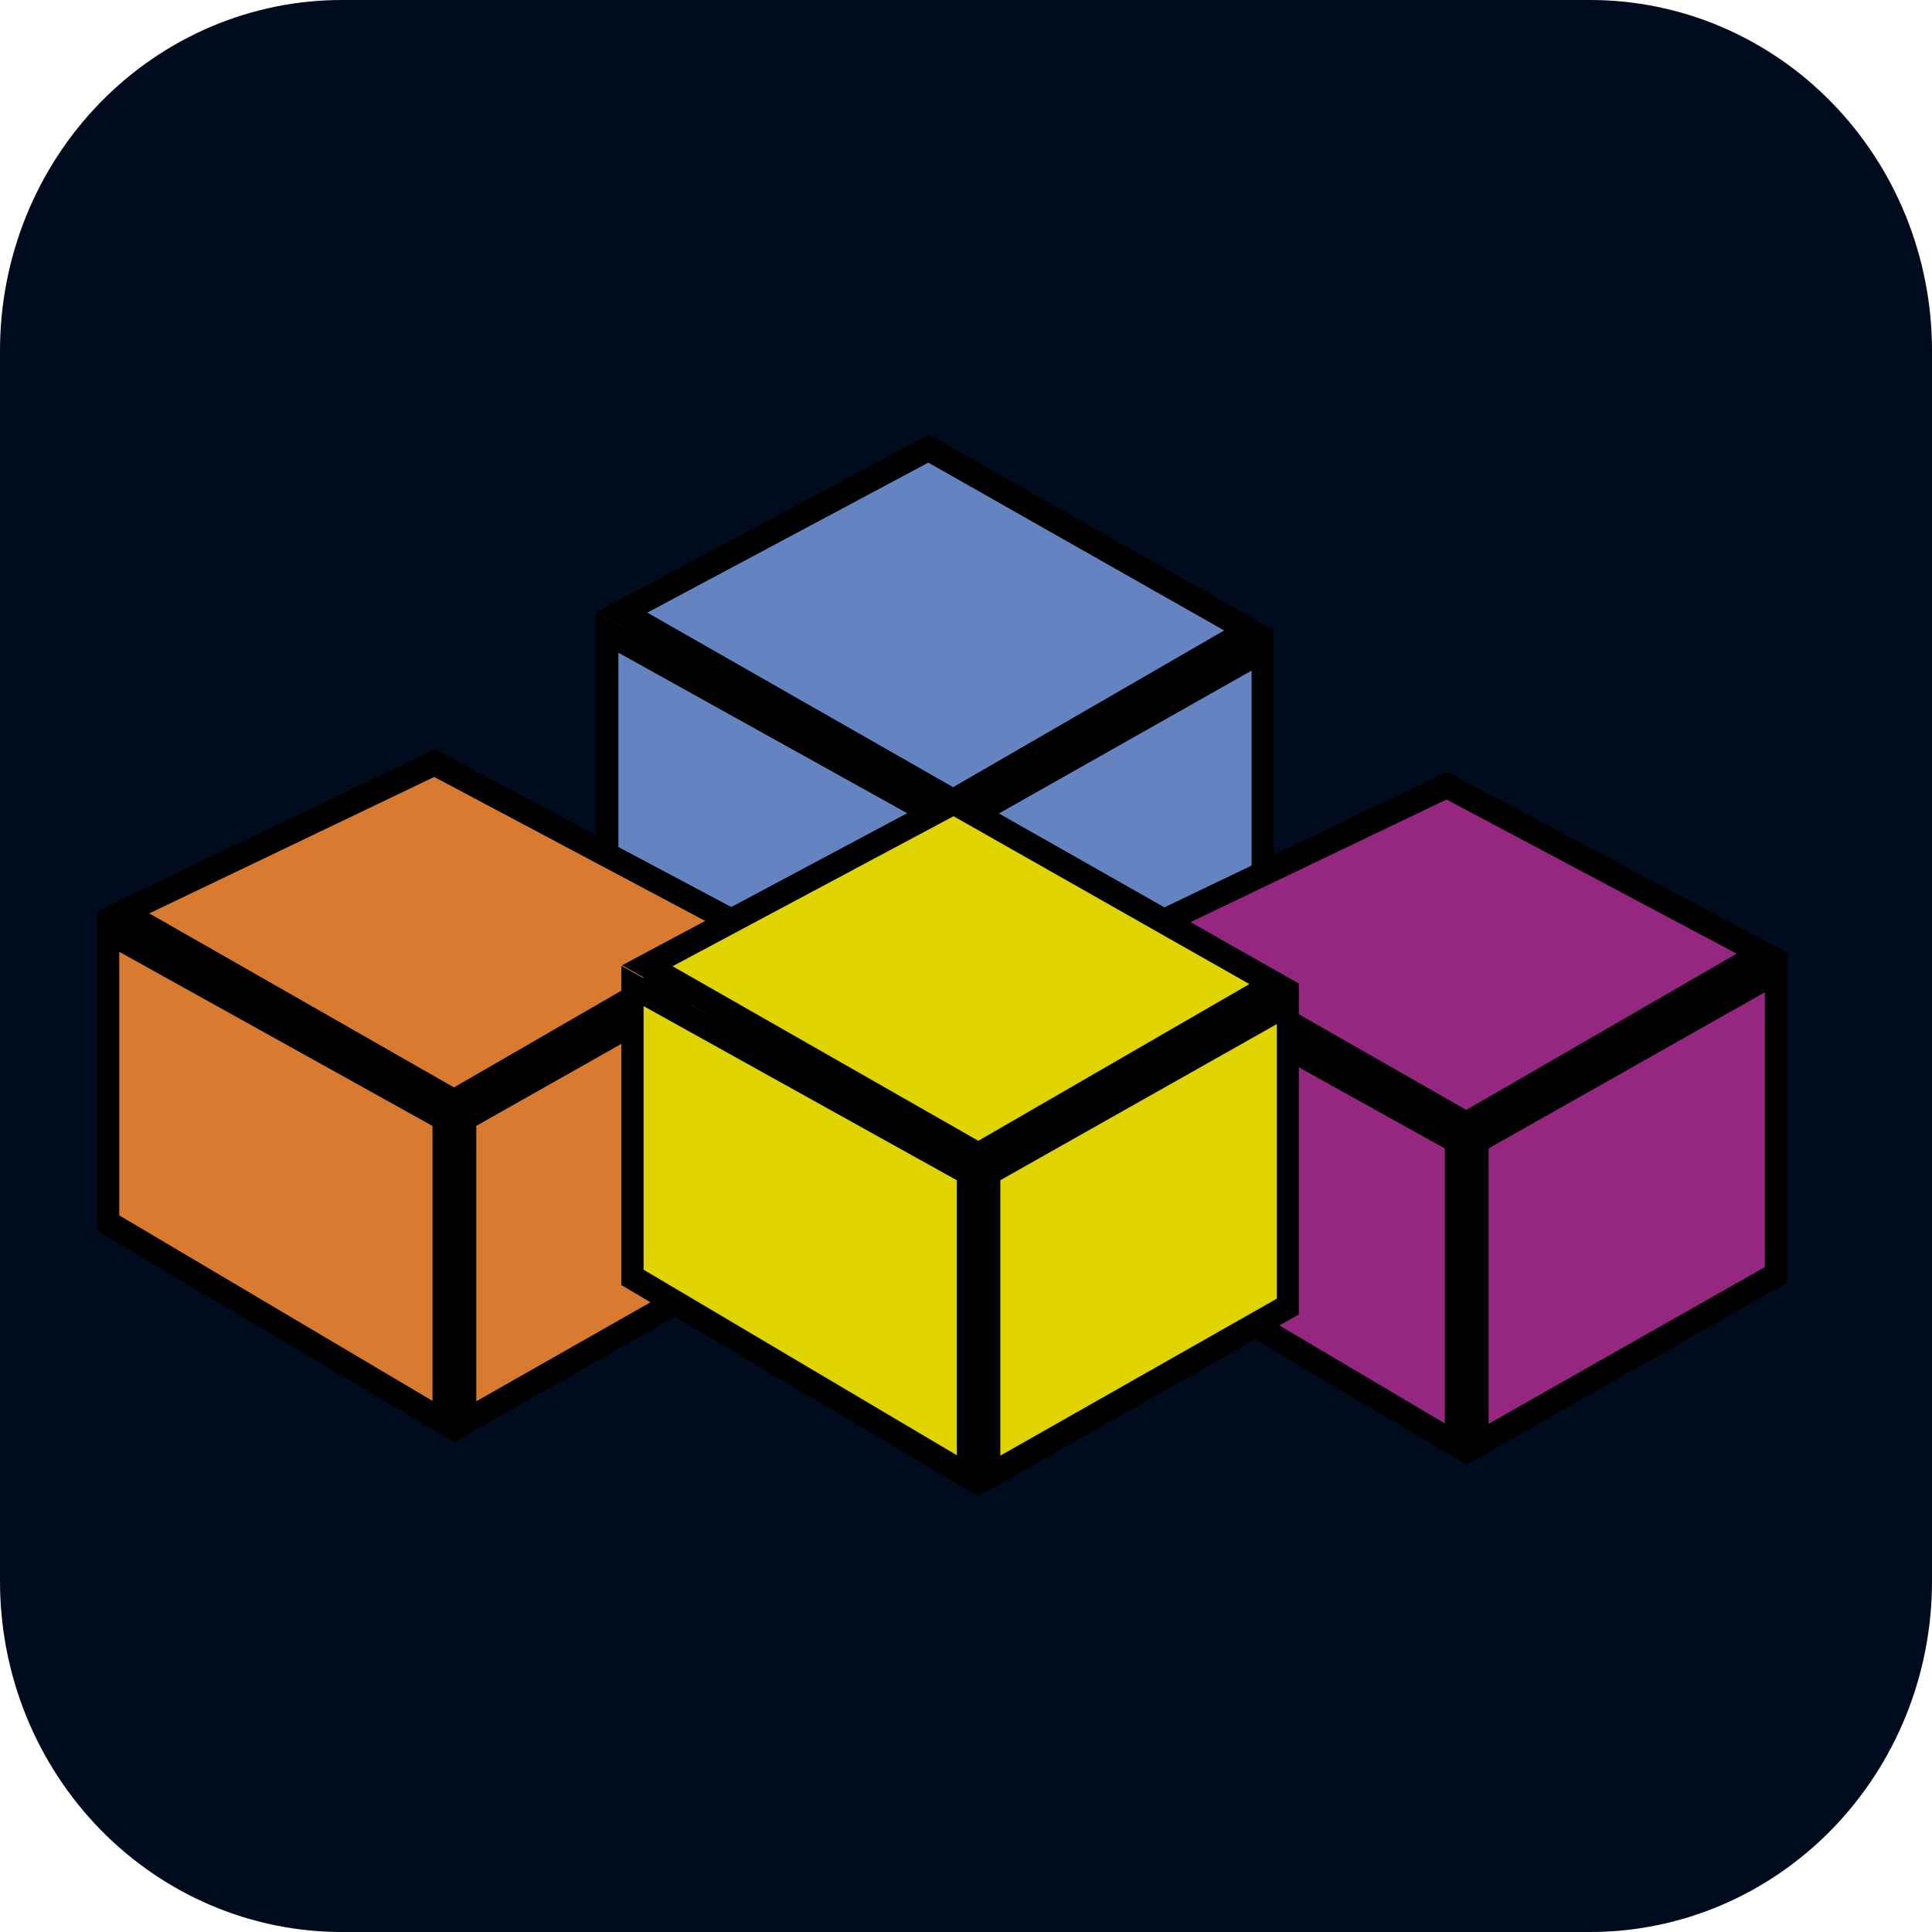
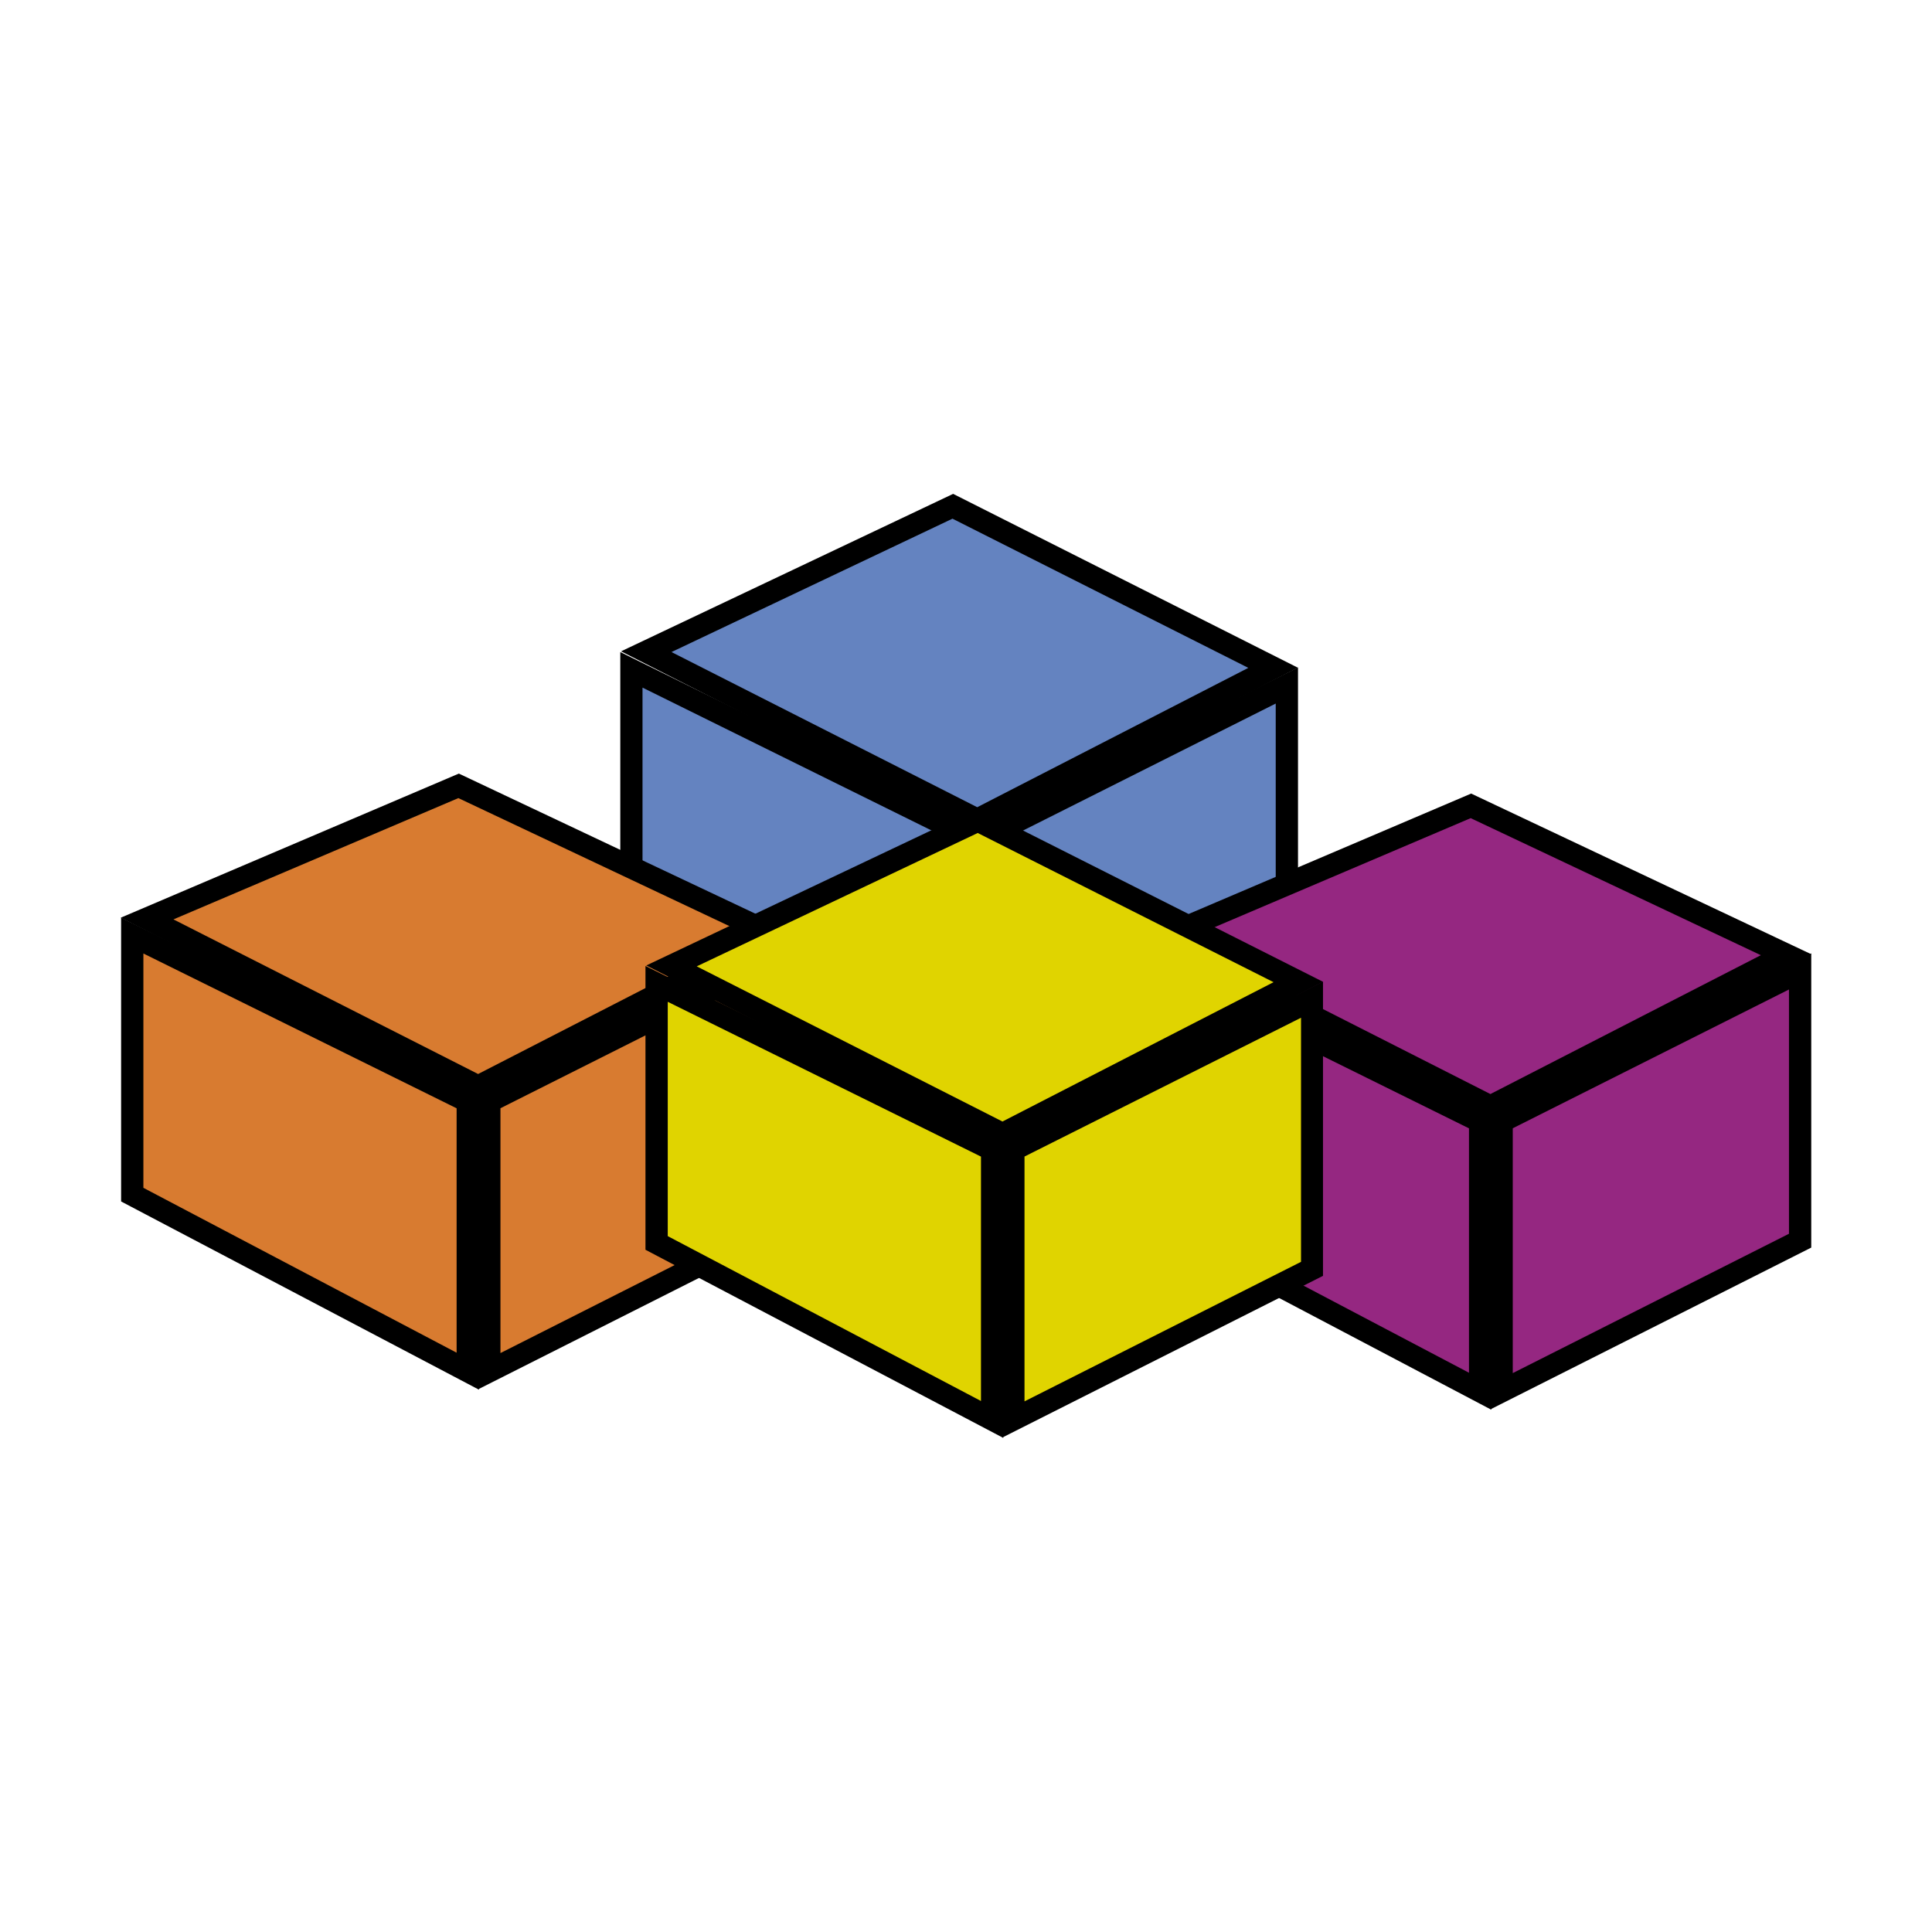
- <svg xmlns="http://www.w3.org/2000/svg" width="40" height="40" viewBox="0 0 40 40" fill="none">
-   <path d="M7.083 3.22406e-06H32.917C33.847 -0.001 34.769 0.186 35.628 0.551C36.488 0.916 37.269 1.451 37.927 2.126C38.585 2.801 39.107 3.602 39.463 4.484C39.818 5.366 40.001 6.311 40 7.265V32.735C40.001 33.689 39.818 34.635 39.463 35.516C39.107 36.398 38.585 37.199 37.927 37.874C37.269 38.549 36.488 39.084 35.628 39.449C34.769 39.814 33.847 40.001 32.917 40H7.083C6.153 40.001 5.231 39.814 4.372 39.449C3.512 39.084 2.731 38.549 2.073 37.874C1.415 37.199 0.893 36.398 0.537 35.516C0.182 34.635 -0.001 33.689 3.14346e-06 32.735V7.265C-0.001 6.311 0.182 5.366 0.537 4.484C0.893 3.602 1.415 2.801 2.073 2.126C2.731 1.451 3.512 0.916 4.372 0.551C5.231 0.186 6.153 -0.001 7.083 3.22406e-06V3.22406e-06Z" fill="#000B1D" />
-   <path d="M12.571 13.095L19.517 16.958V23.241L12.571 19.128V13.095Z" fill="#6483C0" />
-   <path d="M19.75 23.671L12.342 19.284V12.684L19.75 16.796V23.671ZM12.803 18.97L19.288 22.809V17.118L12.803 13.513V18.97Z" fill="black" />
-   <path d="M19.964 16.958V23.241L26.144 19.735V13.463L19.964 16.958Z" fill="#6483C0" />
-   <path d="M19.733 23.663V16.798L26.374 13.043V19.896L19.733 23.663ZM20.194 17.117V22.819L25.913 19.575V13.884L20.194 17.117Z" fill="black" />
-   <path d="M12.879 12.68L19.732 16.594L25.852 13.056L19.221 9.294L12.879 12.68Z" fill="#6483C0" />
-   <path d="M19.734 16.886L12.359 12.668L19.234 9L26.37 13.049L19.734 16.886ZM13.402 12.684L19.733 16.298L25.345 13.053L19.22 9.578L13.402 12.684Z" fill="black" />
-   <path d="M23.196 19.756L30.144 23.618V29.901L23.196 25.788V19.756Z" fill="#952781" />
-   <path d="M30.375 30.331L22.968 25.944V19.334L30.375 23.456V30.331ZM23.429 25.63L29.914 29.471V23.778L23.429 20.173V25.63Z" fill="black" />
-   <path d="M30.589 23.618V29.901L36.769 26.395V20.123L30.589 23.618Z" fill="#952781" />
-   <path d="M30.359 30.323V23.458L37 19.703V26.556L30.359 30.323ZM30.82 23.777V29.479L36.539 26.234V20.544L30.82 23.777Z" fill="black" />
-   <path d="M23.504 19.358L30.359 23.272L36.479 19.733L29.955 16.265L23.504 19.358Z" fill="#952781" />
-   <path d="M30.359 23.563L22.959 19.337L29.959 15.981L37 19.723L30.359 23.563ZM24.05 19.378L30.358 22.98L35.956 19.745L29.949 16.553L24.05 19.378Z" fill="black" />
-   <path d="M2.238 19.288L9.185 23.151V29.434L2.238 25.321V19.288Z" fill="#D87B30" />
-   <path d="M9.415 29.864L2.008 25.481V18.872L9.415 22.991V29.864ZM2.469 25.163L8.954 29.004V23.311L2.469 19.706V25.163Z" fill="black" />
-   <path d="M9.63 23.151V29.434L15.81 25.928V19.657L9.63 23.151Z" fill="#D87B30" />
-   <path d="M9.4 29.856V22.991L16.041 19.236V26.089L9.4 29.856ZM9.861 23.31V29.012L15.58 25.762V20.077L9.861 23.31Z" fill="black" />
-   <path d="M2.545 18.89L9.4 22.805L15.52 19.266L8.996 15.798L2.545 18.89Z" fill="#D87B30" />
-   <path d="M9.4 23.091L2 18.872L9 15.515L16.04 19.257L9.4 23.091ZM3.091 18.911L9.399 22.513L14.998 19.278L8.99 16.086L3.091 18.911Z" fill="black" />
-   <path d="M13.094 20.413L20.04 24.275V30.559L13.094 26.445V20.413Z" fill="#E0D400" />
-   <path d="M20.271 30.988L12.864 26.606V19.997L20.271 24.116V30.988ZM13.325 26.288L19.81 30.129V24.436L13.325 20.831V26.288Z" fill="black" />
-   <path d="M20.486 24.275V30.559L26.666 27.052V20.78L20.486 24.275Z" fill="#E0D400" />
-   <path d="M20.25 30.981V24.116L26.891 20.361V27.214L20.25 30.981ZM20.711 24.435V30.137L26.436 26.887V21.202L20.711 24.435Z" fill="black" />
-   <path d="M13.401 19.998L20.256 23.912L26.376 20.372L19.745 16.612L13.401 19.998Z" fill="#E0D400" />
-   <path d="M20.256 24.203L12.881 19.984L19.756 16.317L26.892 20.365L20.256 24.203ZM13.925 20.005L20.255 23.619L25.867 20.374L19.742 16.899L13.925 20.005Z" fill="black" />
+ <svg xmlns="http://www.w3.org/2000/svg" width="800px" height="800px" viewBox="0 0 32 32">
+   <polygon points="10.457 11.092 16.014 13.839 16.014 18.307 10.457 15.382 10.457 11.092" style="fill:#6483c0" />
+   <path d="M16.2,18.613l-5.926-3.12V10.8L16.2,13.724ZM10.642,15.27,15.83,18V13.953l-5.188-2.564Z" />
+   <polygon points="16.371 13.839 16.371 18.307 21.315 15.814 21.315 11.354 16.371 13.839" style="fill:#6483c0" />
+   <path d="M16.186,18.607V13.725l5.313-2.67v4.873Zm.369-4.655v4.055L21.13,15.7V11.653Z" />
+   <polygon points="10.703 10.797 16.186 13.58 21.082 11.064 15.777 8.389 10.703 10.797" style="fill:#6483c0" />
+   <path d="M16.187,13.788l-5.9-3,5.5-2.608,5.709,2.879ZM11.122,10.8l5.064,2.57,4.49-2.308-4.9-2.471Z" />
+   <polygon points="18.957 15.829 24.515 18.575 24.515 23.043 18.957 20.118 18.957 15.829" style="fill:#952781" />
+   <path d="M24.7,23.349l-5.926-3.12v-4.7L24.7,18.46Zm-5.557-3.343,5.188,2.731V18.689l-5.188-2.564Z" />
+   <polygon points="24.871 18.575 24.871 23.043 29.815 20.55 29.815 16.09 24.871 18.575" style="fill:#952781" />
+   <path d="M24.687,23.343V18.461L30,15.791v4.873Zm.369-4.655v4.055l4.575-2.308V16.389Z" />
+   <polygon points="19.203 15.546 24.687 18.329 29.583 15.812 24.364 13.346 19.203 15.546" style="fill:#952781" />
+   <path d="M24.687,18.536l-5.92-3.005,5.6-2.387L30,15.805ZM19.64,15.56l5.046,2.561,4.479-2.3-4.806-2.27Z" />
+   <polygon points="2.19 15.496 7.748 18.243 7.748 22.711 2.19 19.786 2.19 15.496" style="fill:#d87b30" />
+   <path d="M7.932,23.017,2.006,19.9V15.2l5.926,2.929ZM2.375,19.674l5.188,2.731V18.357L2.375,15.793Z" />
+   <polygon points="8.104 18.243 8.104 22.711 13.048 20.218 13.048 15.758 8.104 18.243" style="fill:#d87b30" />
+   <path d="M7.92,23.011V18.129l5.313-2.67v4.873Zm.369-4.655v4.055L12.864,20.1V16.057Z" />
+   <polygon points="2.436 15.213 7.92 17.997 12.816 15.48 7.597 13.014 2.436 15.213" style="fill:#d87b30" />
+   <path d="M7.92,18.2,2,15.2l5.6-2.387,5.632,2.661ZM2.873,15.228l5.046,2.561,4.479-2.3-4.806-2.27Z" />
+   <polygon points="10.875 16.296 16.432 19.042 16.432 23.511 10.875 20.585 10.875 16.296" style="fill:#e0d400" />
+   <path d="M16.617,23.816,10.691,20.7V16l5.926,2.929ZM11.06,20.474l5.188,2.731V19.157L11.06,16.593Z" />
+   <polygon points="16.789 19.042 16.789 23.511 21.733 21.017 21.733 16.557 16.789 19.042" style="fill:#e0d400" />
+   <path d="M16.6,23.811V18.929l5.313-2.67v4.873Zm.369-4.655v4.055L21.549,20.9V16.857Z" />
+   <polygon points="11.121 16.001 16.605 18.784 21.501 16.267 16.196 13.593 11.121 16.001" style="fill:#e0d400" />
+   <path d="M16.605,18.991l-5.9-3,5.5-2.608,5.709,2.879ZM11.54,16.006l5.064,2.57,4.49-2.308-4.9-2.471Z" />
</svg>
